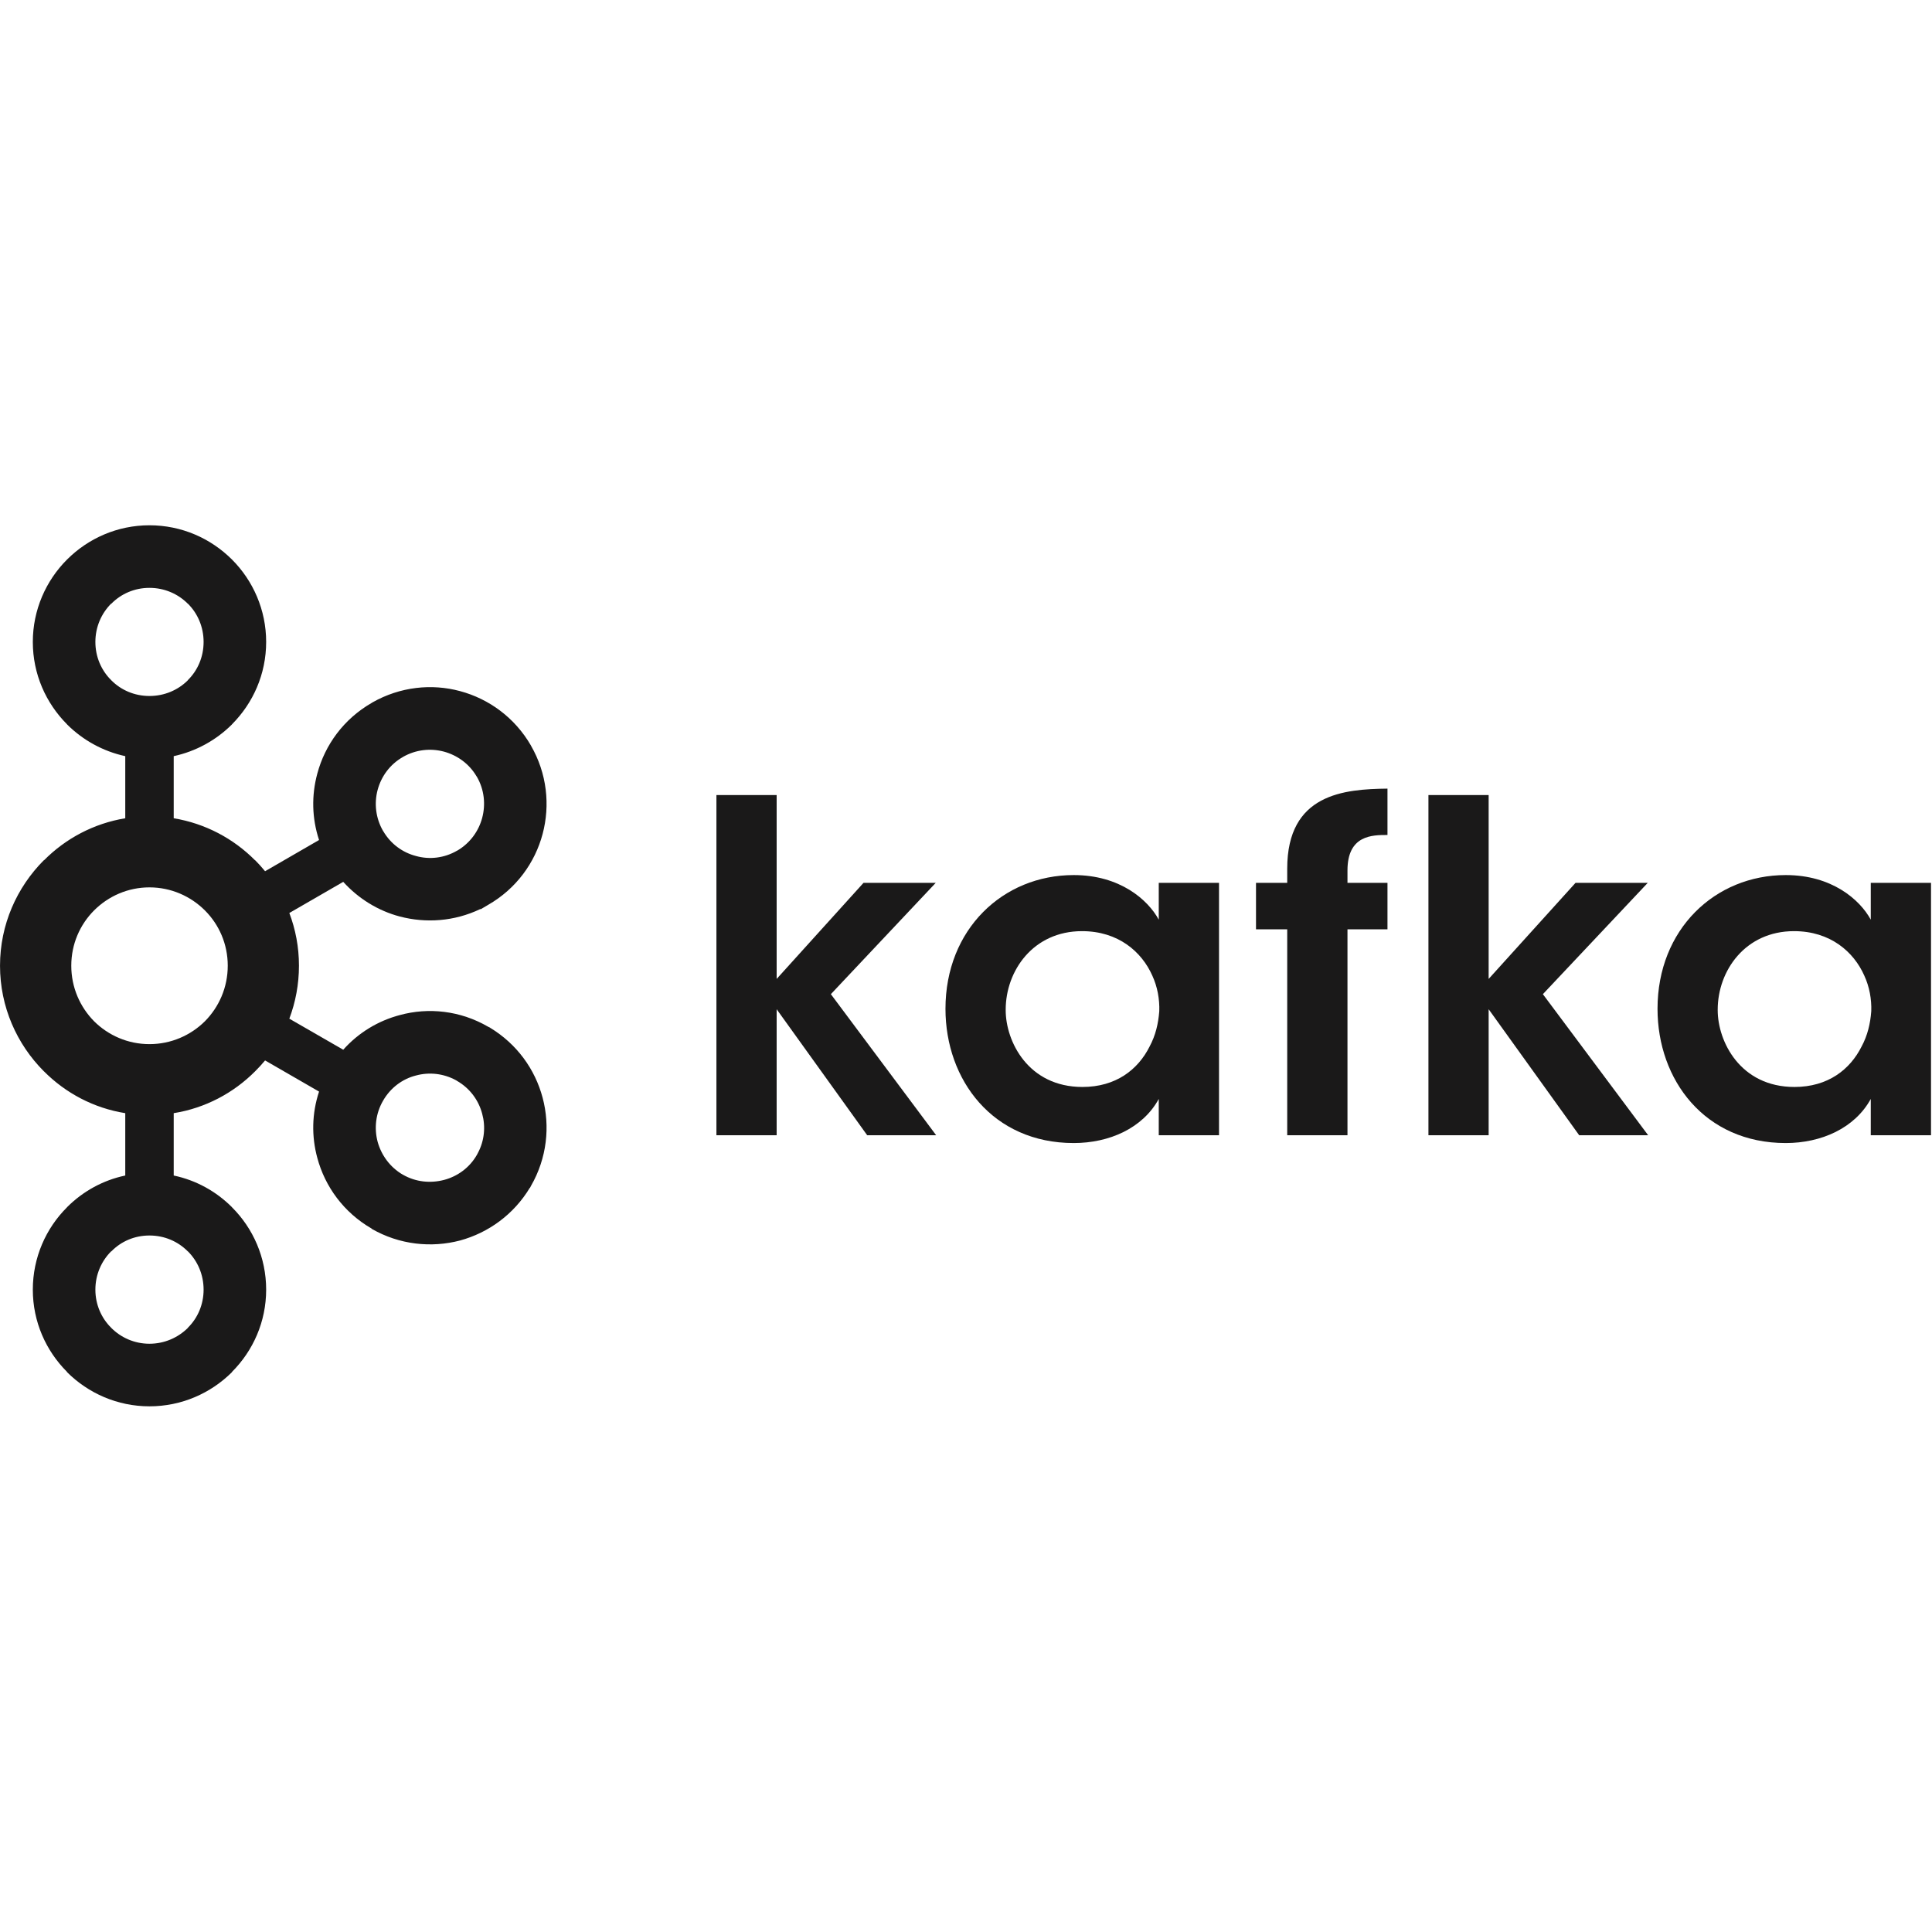
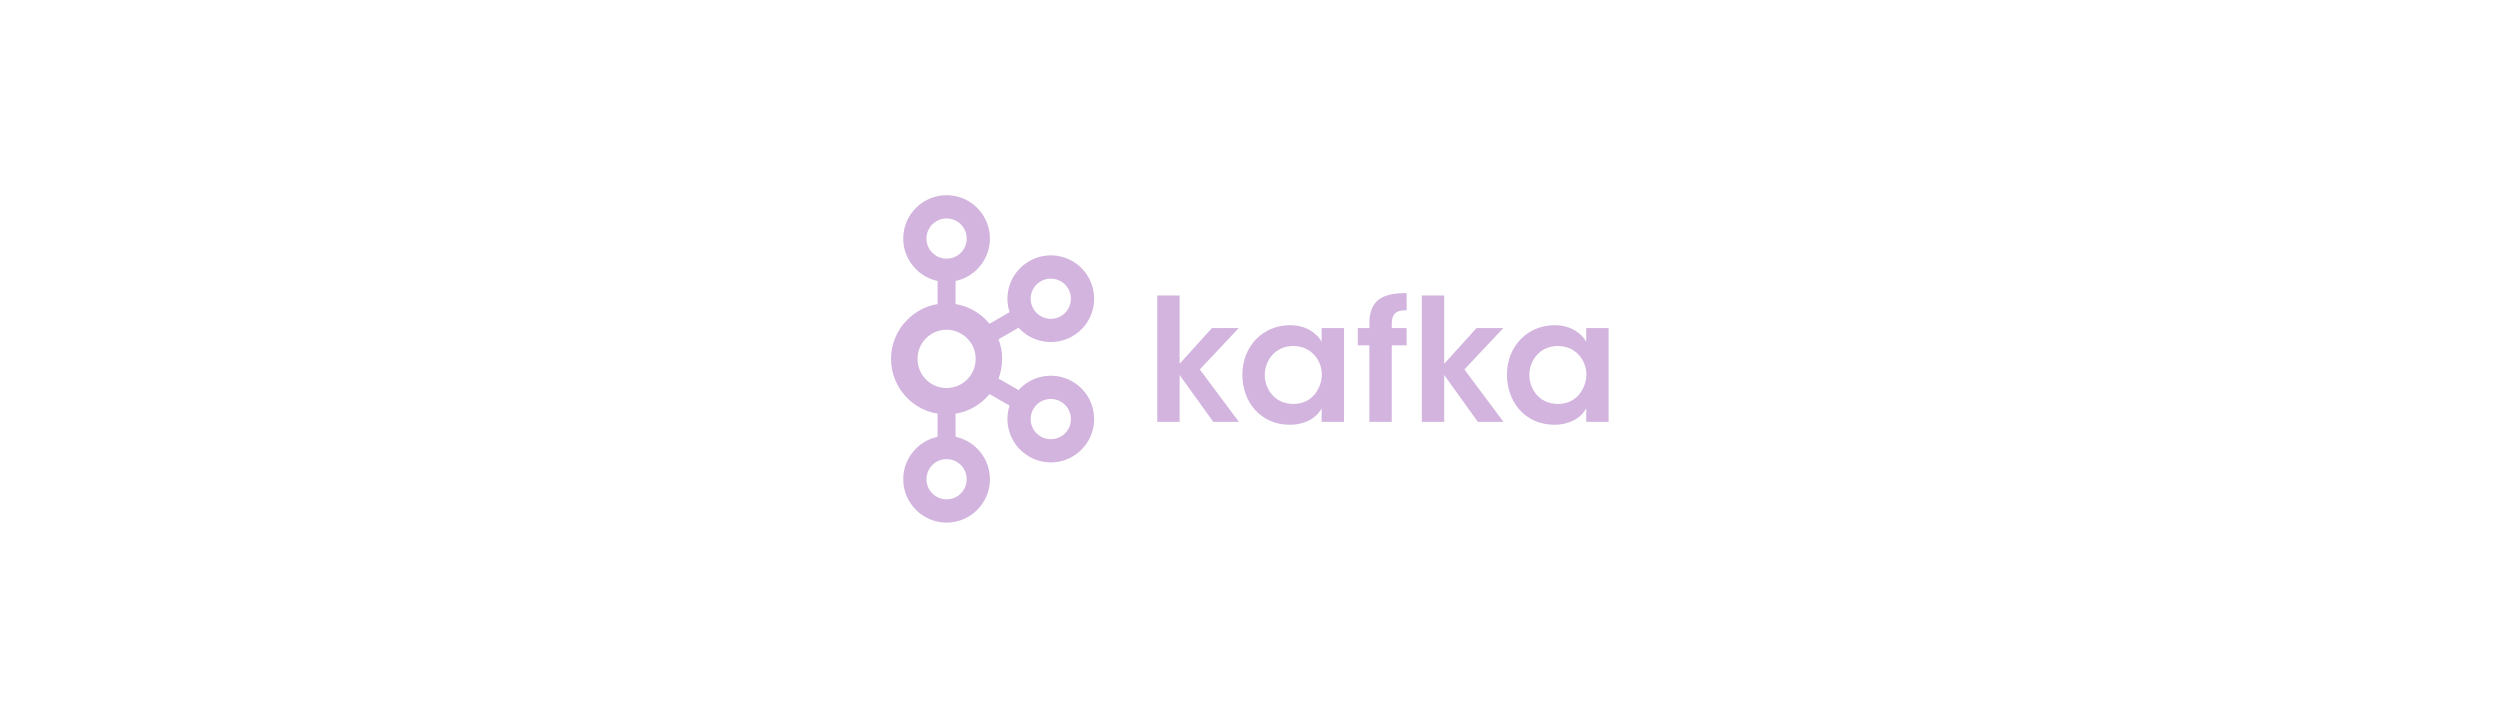
- <svg xmlns="http://www.w3.org/2000/svg" width="800px" height="800px" viewBox="0 -139 512 512" version="1.1" preserveAspectRatio="xMidYMid">
-   <g fill="#1A1919">
+ <svg xmlns="http://www.w3.org/2000/svg" width="97.5px" height="28px" viewBox="0 -139 512 512" version="1.1" preserveAspectRatio="xMidYMid">
+   <g fill="#D2B4DE">
    <path d="M49.763,20.98 C47.181,18.387 43.598,16.79 39.604,16.79 C35.619,16.79 32.064,18.387 29.514,20.98 L29.449,20.98 C26.874,23.555 25.277,27.148 25.277,31.117 C25.277,35.109 26.874,38.679 29.449,41.229 L29.514,41.299 C32.064,43.869 35.619,45.444 39.604,45.444 C43.598,45.444 47.181,43.869 49.763,41.299 L49.794,41.229 C52.379,38.679 53.956,35.109 53.956,31.117 C53.956,27.148 52.379,23.555 49.794,20.98 L49.763,20.98 Z M39.604,217.105 C43.598,217.105 47.181,215.478 49.763,212.933 L49.794,212.857 C52.379,210.318 53.956,206.724 53.956,202.775 C53.956,198.784 52.379,195.208 49.794,192.621 L49.763,192.621 C47.181,190.003 43.598,188.421 39.604,188.421 C35.619,188.421 32.064,190.003 29.514,192.621 L29.449,192.621 C26.874,195.208 25.277,198.784 25.277,202.775 C25.277,206.724 26.874,210.318 29.449,212.857 L29.514,212.933 C32.064,215.478 35.619,217.105 39.604,217.105 Z M117.665,173.695 C121.213,172.762 124.425,170.486 126.388,167.041 L126.652,166.537 C128.397,163.275 128.715,159.503 127.782,156.156 C126.842,152.583 124.54,149.414 121.103,147.441 L120.9,147.305 C117.55,145.465 113.739,145.064 110.233,146.019 C106.67,146.909 103.469,149.281 101.518,152.696 C99.542,156.091 99.131,159.992 100.076,163.583 C101.051,167.116 103.336,170.308 106.753,172.304 L106.773,172.304 C110.198,174.272 114.07,174.625 117.665,173.695 Z M54.299,102.266 C50.538,98.515 45.348,96.163 39.604,96.163 C33.867,96.163 28.692,98.515 24.938,102.266 C21.197,106.012 18.89,111.179 18.89,116.924 C18.89,122.668 21.197,127.858 24.938,131.647 C28.692,135.375 33.867,137.705 39.604,137.705 C45.348,137.705 50.538,135.375 54.299,131.647 C58.05,127.858 60.357,122.668 60.357,116.924 C60.357,111.179 58.05,106.012 54.299,102.266 Z M46.035,77.846 C54.375,79.22 61.861,83.215 67.586,88.979 L67.628,88.979 C68.539,89.887 69.424,90.887 70.249,91.885 L84.553,83.611 C82.63,77.799 82.54,71.723 84.087,66.024 C86.125,58.394 91.072,51.564 98.489,47.284 L98.73,47.131 C106.066,42.982 114.403,42.117 121.928,44.155 C129.55,46.199 136.425,51.168 140.705,58.572 L140.705,58.595 C144.965,65.959 145.828,74.409 143.797,82.016 C141.768,89.644 136.804,96.521 129.395,100.776 L127.441,101.93 L127.243,101.93 C120.391,105.192 112.856,105.703 105.936,103.88 C100.254,102.376 95.044,99.202 90.962,94.701 L76.677,102.953 C78.32,107.295 79.227,111.977 79.227,116.924 C79.227,121.845 78.32,126.594 76.677,130.96 L90.962,139.189 C95.044,134.618 100.254,131.516 105.936,130.007 C113.561,127.923 122.01,128.808 129.395,133.114 L129.868,133.334 L129.868,133.357 C137.002,137.682 141.791,144.357 143.797,151.896 C145.828,159.458 144.965,167.913 140.705,175.292 L140.447,175.806 L140.417,175.764 C136.139,182.877 129.395,187.696 121.95,189.735 C114.315,191.748 105.863,190.888 98.489,186.646 L98.489,186.588 C91.072,182.3 86.125,175.455 84.087,167.84 C82.54,162.166 82.63,156.091 84.553,150.281 L70.249,142.027 C69.424,143.025 68.539,143.98 67.628,144.888 L67.586,144.933 C61.861,150.678 54.375,154.669 46.035,155.998 L46.035,172.527 C51.977,173.768 57.298,176.739 61.465,180.909 L61.488,180.951 C67.074,186.513 70.534,194.26 70.534,202.775 C70.534,211.265 67.074,218.968 61.488,224.557 L61.465,224.645 C55.839,230.231 48.121,233.691 39.604,233.691 C31.131,233.691 23.394,230.231 17.78,224.645 L17.757,224.645 L17.757,224.557 C12.166,218.968 8.698,211.265 8.698,202.775 C8.698,194.26 12.166,186.513 17.757,180.951 L17.757,180.909 L17.78,180.909 C21.944,176.739 27.275,173.768 33.195,172.527 L33.195,155.998 C24.858,154.669 17.383,150.678 11.669,144.933 L11.609,144.888 C4.473,137.727 0.005,127.858 0.005,116.924 C0.005,106.012 4.473,96.143 11.609,88.979 L11.669,88.979 C17.383,83.215 24.858,79.22 33.195,77.846 L33.195,61.388 C27.275,60.104 21.944,57.133 17.78,52.986 L17.757,52.986 L17.757,52.941 C12.166,47.329 8.698,39.634 8.698,31.117 C8.698,22.644 12.166,14.882 17.757,9.293 L17.78,9.27 C23.394,3.661 31.131,0.204 39.604,0.204 C48.121,0.204 55.839,3.661 61.465,9.27 L61.465,9.293 L61.488,9.293 C67.074,14.882 70.534,22.644 70.534,31.117 C70.534,39.634 67.074,47.329 61.488,52.941 L61.465,52.986 C57.298,57.133 51.977,60.104 46.035,61.388 L46.035,77.846 Z M126.388,66.869 L126.265,66.689 C124.295,63.364 121.145,61.147 117.665,60.192 C114.07,59.237 110.198,59.638 106.753,61.614 L106.773,61.614 C103.336,63.565 101.036,66.754 100.076,70.329 C99.131,73.877 99.542,77.799 101.518,81.216 L101.586,81.304 C103.564,84.676 106.716,86.938 110.233,87.848 C113.769,88.849 117.708,88.425 121.103,86.449 L121.286,86.361 C124.628,84.366 126.855,81.216 127.782,77.756 C128.73,74.186 128.352,70.284 126.388,66.869 Z">

</path>
    <path d="M189.859,71.703 L205.821,71.703 L205.821,120.426 L228.839,94.967 L247.977,94.967 L220.188,124.463 L248.093,161.853 L229.817,161.853 L205.821,128.455 L205.821,161.853 L189.859,161.853 L189.859,71.703 Z M266.519,128.698 C266.519,136.995 272.487,149.058 286.864,149.058 C295.76,149.058 301.615,144.422 304.651,138.346 C306.241,135.398 306.973,132.246 307.219,128.966 C307.329,125.792 306.73,122.492 305.381,119.561 C302.583,113.243 296.372,107.764 286.746,107.764 C273.838,107.764 266.519,118.23 266.519,128.588 L266.519,128.698 Z M323.053,161.853 L307.083,161.853 L307.083,152.23 C302.833,160.012 293.935,163.919 284.55,163.919 C263.104,163.919 250.56,147.217 250.56,128.345 C250.56,107.275 265.787,92.903 284.55,92.903 C296.733,92.903 304.162,99.36 307.083,104.725 L307.083,94.967 L323.053,94.967 L323.053,161.853 Z M341.126,107.275 L332.854,107.275 L332.854,94.967 L341.126,94.967 L341.126,91.198 C341.126,71.325 356.238,70.126 367.696,69.993 L367.696,82.279 C363.667,82.279 357.095,82.279 357.095,91.682 L357.095,94.967 L367.696,94.967 L367.696,107.275 L357.095,107.275 L357.095,161.853 L341.126,161.853 L341.126,107.275 Z M378.55,71.703 L394.507,71.703 L394.507,120.426 L417.53,94.967 L436.668,94.967 L408.879,124.463 L436.779,161.853 L418.503,161.853 L394.507,128.455 L394.507,161.853 L378.55,161.853 L378.55,71.703 Z M455.21,128.698 C455.21,136.995 461.175,149.058 475.555,149.058 C484.439,149.058 490.293,144.422 493.335,138.346 C494.929,135.398 495.664,132.246 495.905,128.966 C496.015,125.792 495.416,122.492 494.064,119.561 C491.271,113.243 485.06,107.764 475.437,107.764 C462.527,107.764 455.21,118.23 455.21,128.588 L455.21,128.698 Z M511.739,161.853 L495.774,161.853 L495.774,152.23 C491.512,160.012 482.621,163.919 473.241,163.919 C451.795,163.919 439.261,147.217 439.261,128.345 C439.261,107.275 454.483,92.903 473.241,92.903 C485.416,92.903 492.853,99.36 495.774,104.725 L495.774,94.967 L511.739,94.967 L511.739,161.853 Z">

</path>
  </g>
</svg>
